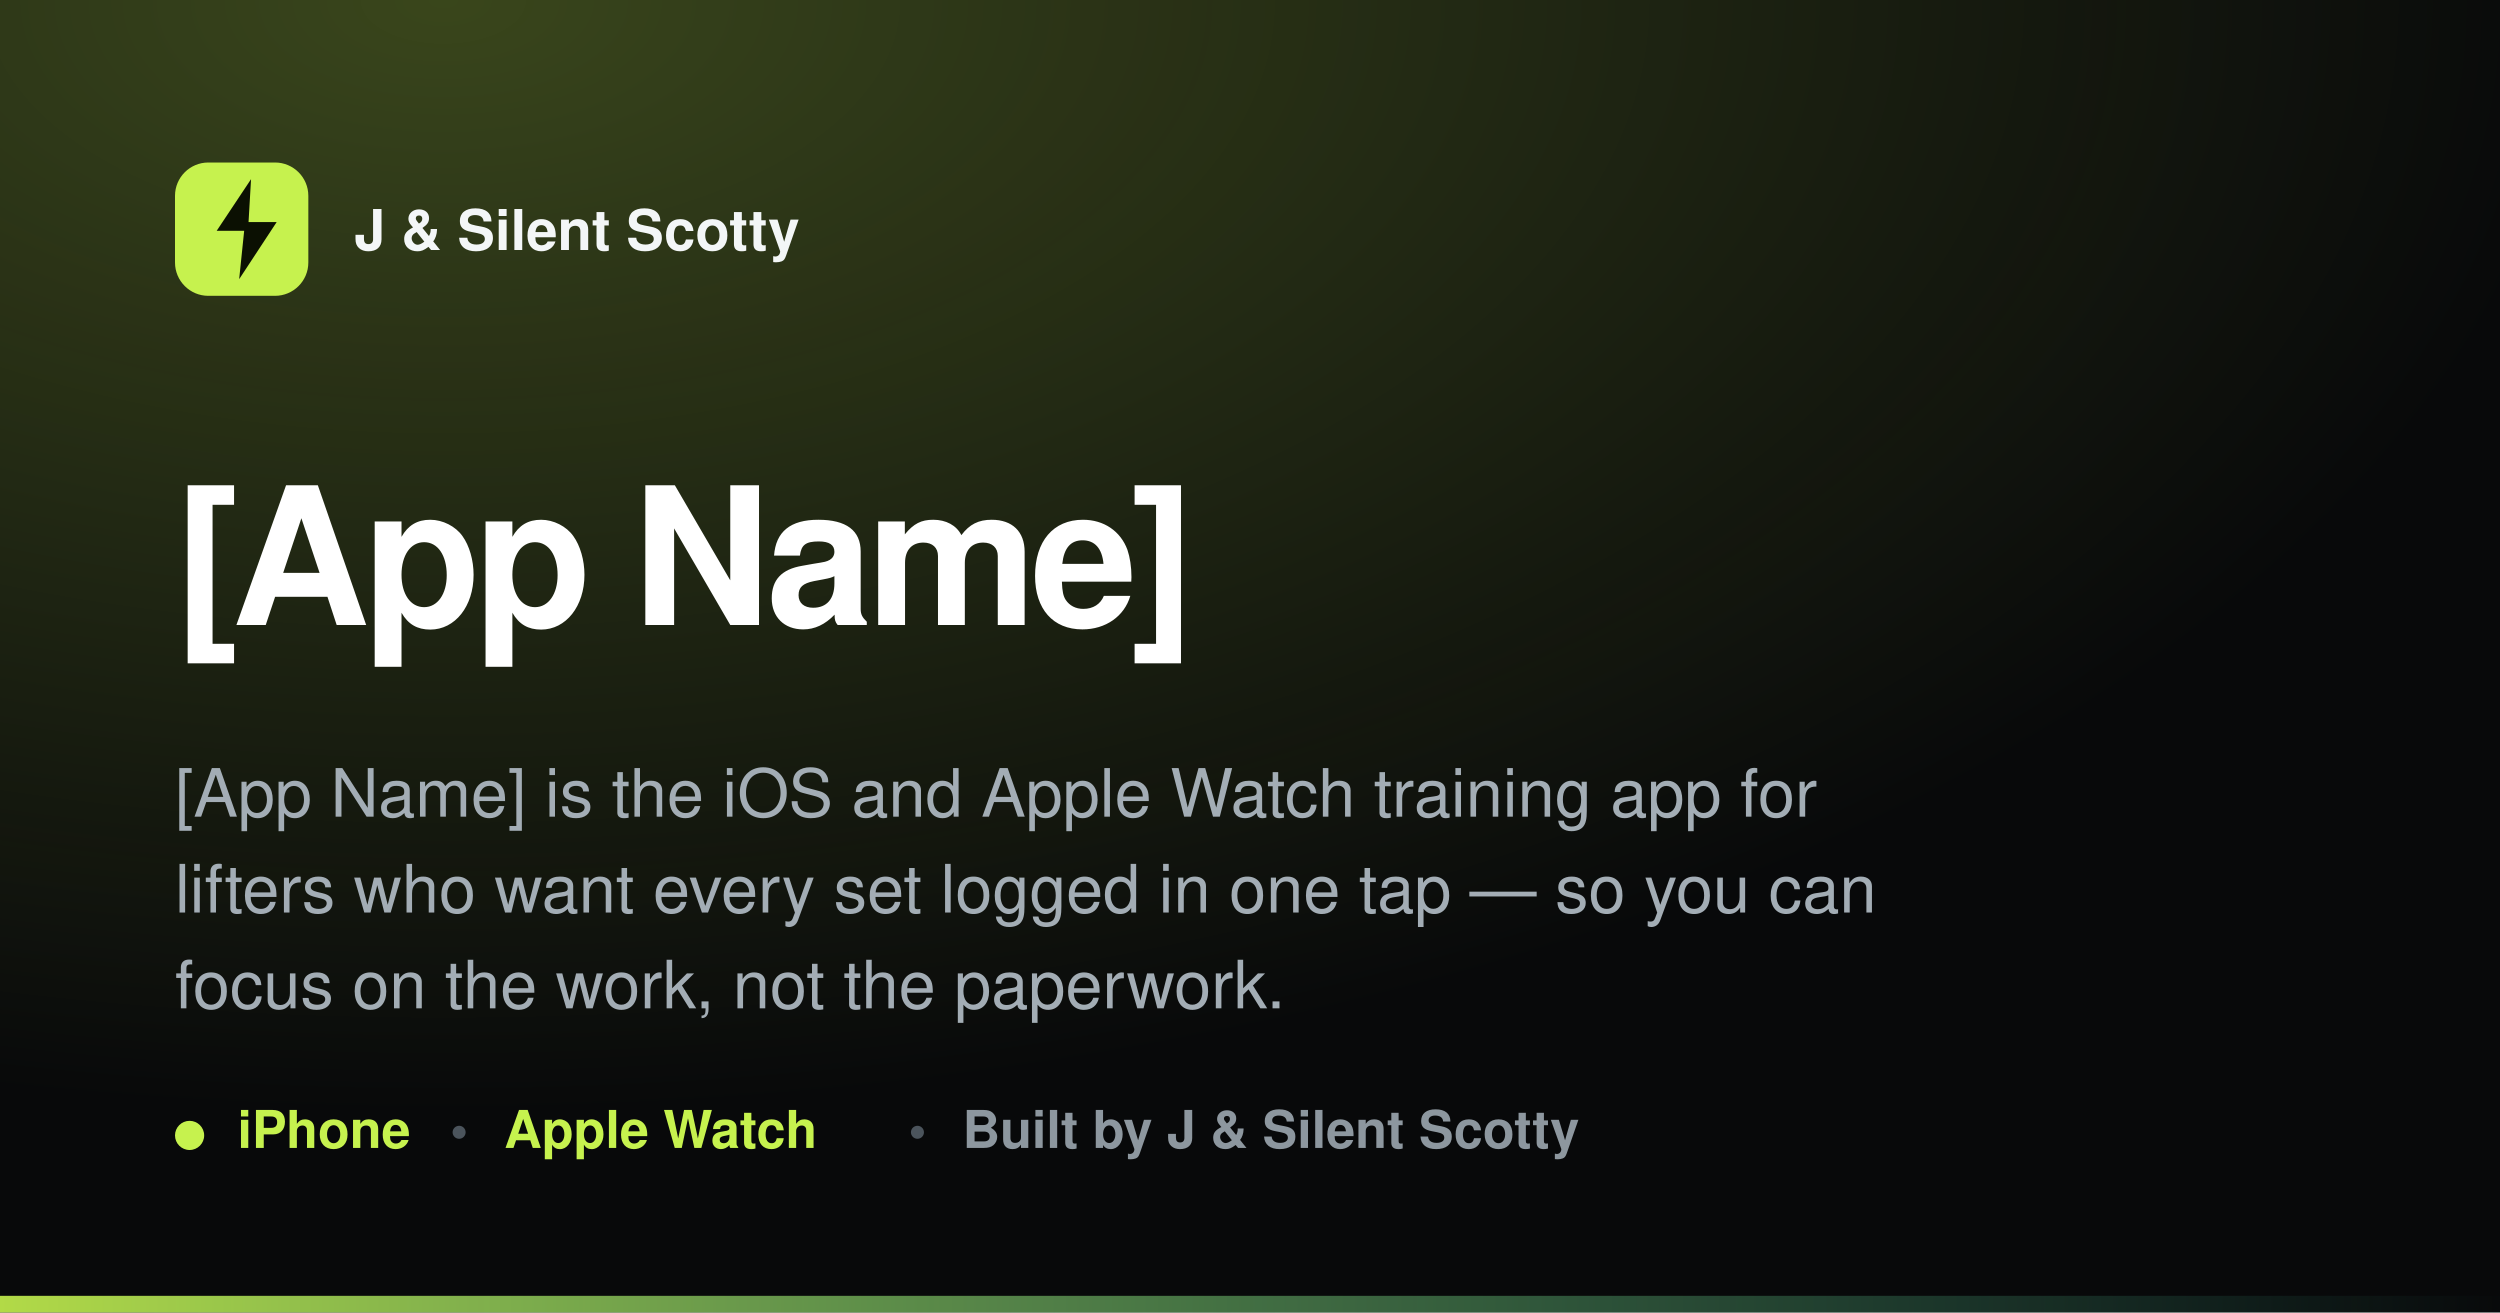
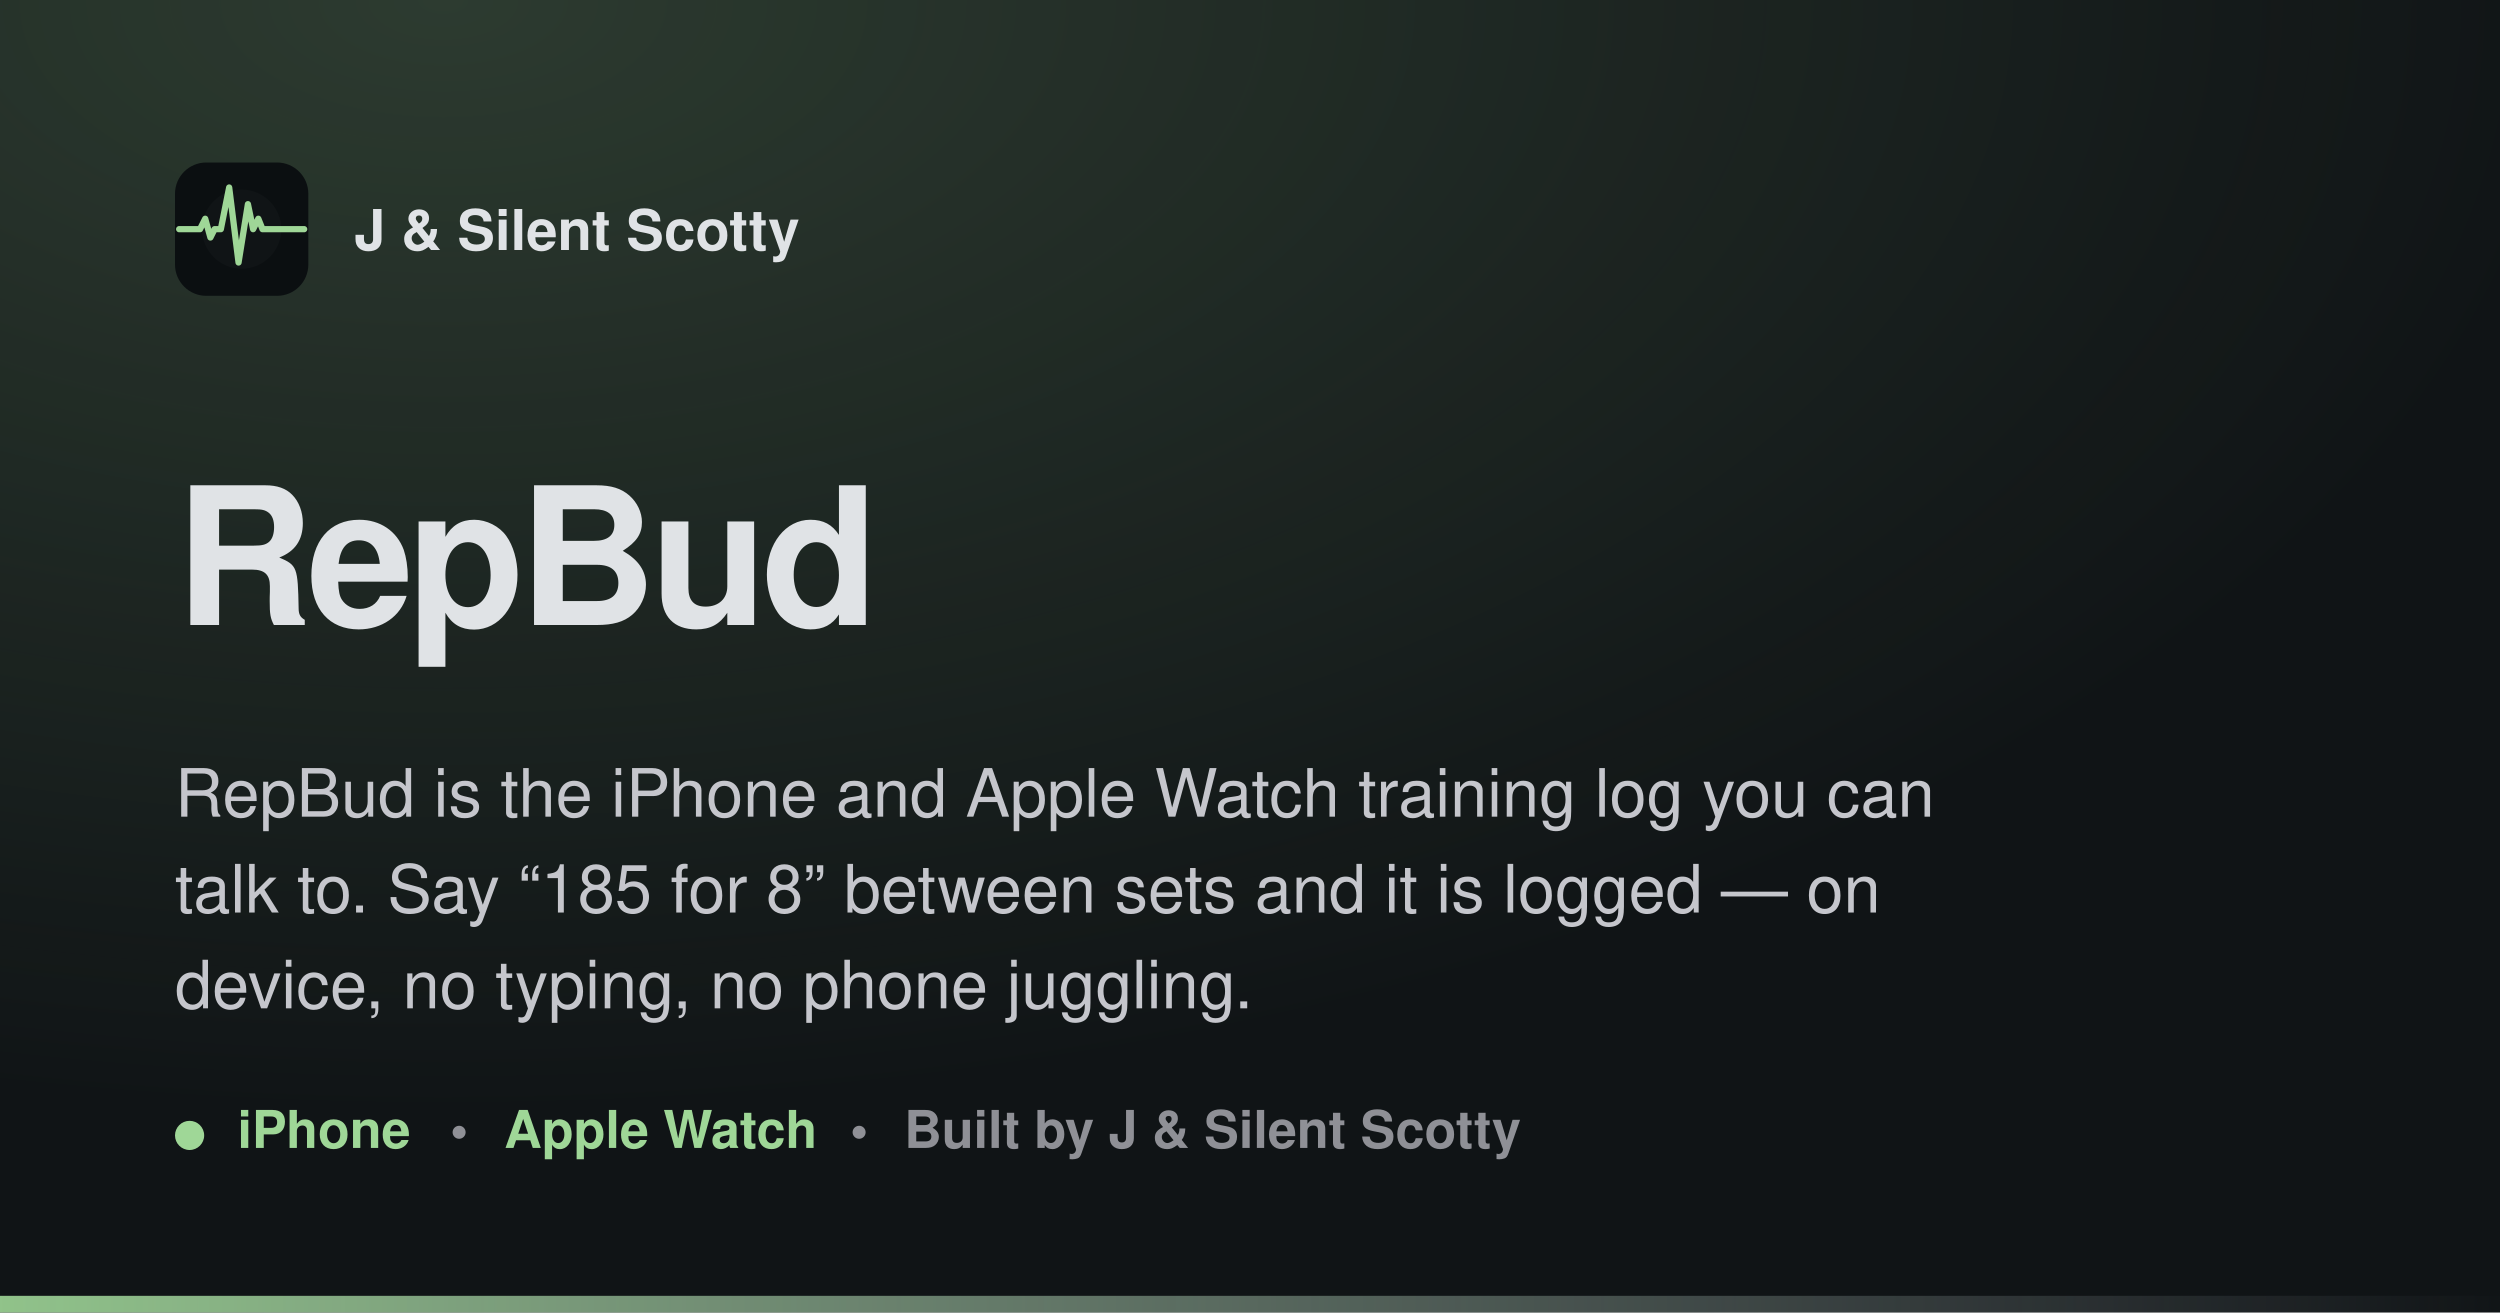
<svg xmlns="http://www.w3.org/2000/svg" width="1200" height="630" viewBox="0 0 1200 630">
  <defs>
    <radialGradient id="glow" cx="18%" cy="0%" r="85%">
-       <stop offset="0%" stop-color="#c6f24e" stop-opacity="0.26" />
-       <stop offset="100%" stop-color="#c6f24e" stop-opacity="0" />
+       <stop offset="0%" stop-color="#9fd797" stop-opacity="0.2" />
+       <stop offset="100%" stop-color="#9fd797" stop-opacity="0" />
    </radialGradient>
    <linearGradient id="rule" x1="0" y1="0" x2="1" y2="0">
-       <stop offset="0%" stop-color="#c6f24e" stop-opacity="0.9" />
-       <stop offset="100%" stop-color="#4de3c1" stop-opacity="0" />
+       <stop offset="0%" stop-color="#9fd797" stop-opacity="0.9" />
+       <stop offset="100%" stop-color="#c0c7d5" stop-opacity="0" />
    </linearGradient>
  </defs>
-   <rect width="1200" height="630" fill="#08090a" />
+   <rect width="1200" height="630" fill="#101416" />
  <rect width="1200" height="630" fill="url(#glow)" />
  <rect x="0" y="622" width="1200" height="8" fill="url(#rule)" />
  <g transform="translate(84 78)">
-     <rect width="64" height="64" rx="16" fill="#c6f24e" />
-     <g transform="translate(0 0) scale(1)">
-       <path d="M36.5 8 20 32.8h13.2l-2.4 23.2 18-27.4H35.3L36.5 8Z" fill="#0b1002" />
-     </g>
-     <text x="86" y="42" font-family="-apple-system, 'SF Pro Display', 'Helvetica Neue', Helvetica, Arial, sans-serif" font-size="27" font-weight="600" fill="#f3f6f7">
+     <rect width="64" height="64" rx="15" fill="#0b0f11" />
+     <circle cx="32" cy="32" r="19" fill="#101416" />
+     <path d="M2 32h10l2.5-5 2.5 9 2-4h3l4-20 4.5 36 4.5-28 2.5 12 2.5-5 2 5h20" fill="none" stroke="#9fd797" stroke-width="3" stroke-linecap="round" stroke-linejoin="round" />
+     <text x="86" y="42" font-family="'Hanken Grotesk', -apple-system, 'SF Pro Display', 'Helvetica Neue', Helvetica, Arial, sans-serif" font-size="27" font-weight="600" fill="#e0e3e6">
      J &amp; Silent Scotty
    </text>
  </g>
-   <text font-family="-apple-system, 'SF Pro Display', 'Helvetica Neue', Helvetica, Arial, sans-serif" font-size="92" font-weight="700" letter-spacing="-3" fill="#ffffff" y="300">
-     <tspan x="84" dy="0">[App Name]</tspan>
+   <text font-family="'Hanken Grotesk', -apple-system, 'SF Pro Display', 'Helvetica Neue', Helvetica, Arial, sans-serif" font-size="92" font-weight="700" letter-spacing="-3" fill="#e0e3e6" y="300">
+     <tspan x="84" dy="0">RepBud</tspan>
  </text>
-   <text font-family="-apple-system, 'SF Pro Display', 'Helvetica Neue', Helvetica, Arial, sans-serif" font-size="32" font-weight="400" fill="#a3adb5" y="392">
-     <tspan x="84" dy="0">[App Name] is the iOS and Apple Watch training app for</tspan>
-     <tspan x="84" dy="46">lifters who want every set logged in one tap — so you can</tspan>
-     <tspan x="84" dy="46">focus on the work, not the paperwork.</tspan>
+   <text font-family="'Hanken Grotesk', -apple-system, 'SF Pro Display', 'Helvetica Neue', Helvetica, Arial, sans-serif" font-size="32" font-weight="400" fill="#c5c6cc" y="392">
+     <tspan x="84" dy="0">RepBud is the iPhone and Apple Watch training log you can</tspan>
+     <tspan x="84" dy="46">talk to. Say “185 for 8” between sets and it is logged — on</tspan>
+     <tspan x="84" dy="46">device, no typing, no phone juggling.</tspan>
  </text>
-   <g transform="translate(84 534)" font-family="-apple-system, 'SF Pro Display', 'Helvetica Neue', Helvetica, Arial, sans-serif" font-size="25" font-weight="600">
-     <rect width="14" height="14" rx="7" fill="#c6f24e" y="4" />
-     <text x="30" y="17" fill="#c6f24e">iPhone</text>
-     <text x="132" y="17" fill="#4b545c">•</text>
-     <text x="158" y="17" fill="#c6f24e">Apple Watch</text>
-     <text x="352" y="17" fill="#4b545c">•</text>
-     <text x="378" y="17" fill="#8d979f">Built by J &amp; Silent Scotty</text>
+   <g transform="translate(84 534)" font-family="'Hanken Grotesk', -apple-system, 'SF Pro Display', 'Helvetica Neue', Helvetica, Arial, sans-serif" font-size="25" font-weight="600">
+     <rect width="14" height="14" rx="7" fill="#9fd797" y="4" />
+     <text x="30" y="17" fill="#9fd797">iPhone</text>
+     <text x="132" y="17" fill="#8f9096">•</text>
+     <text x="158" y="17" fill="#9fd797">Apple Watch</text>
+     <text x="324" y="17" fill="#8f9096">•</text>
+     <text x="350" y="17" fill="#8f9096">Built by J &amp; Silent Scotty</text>
  </g>
</svg>
